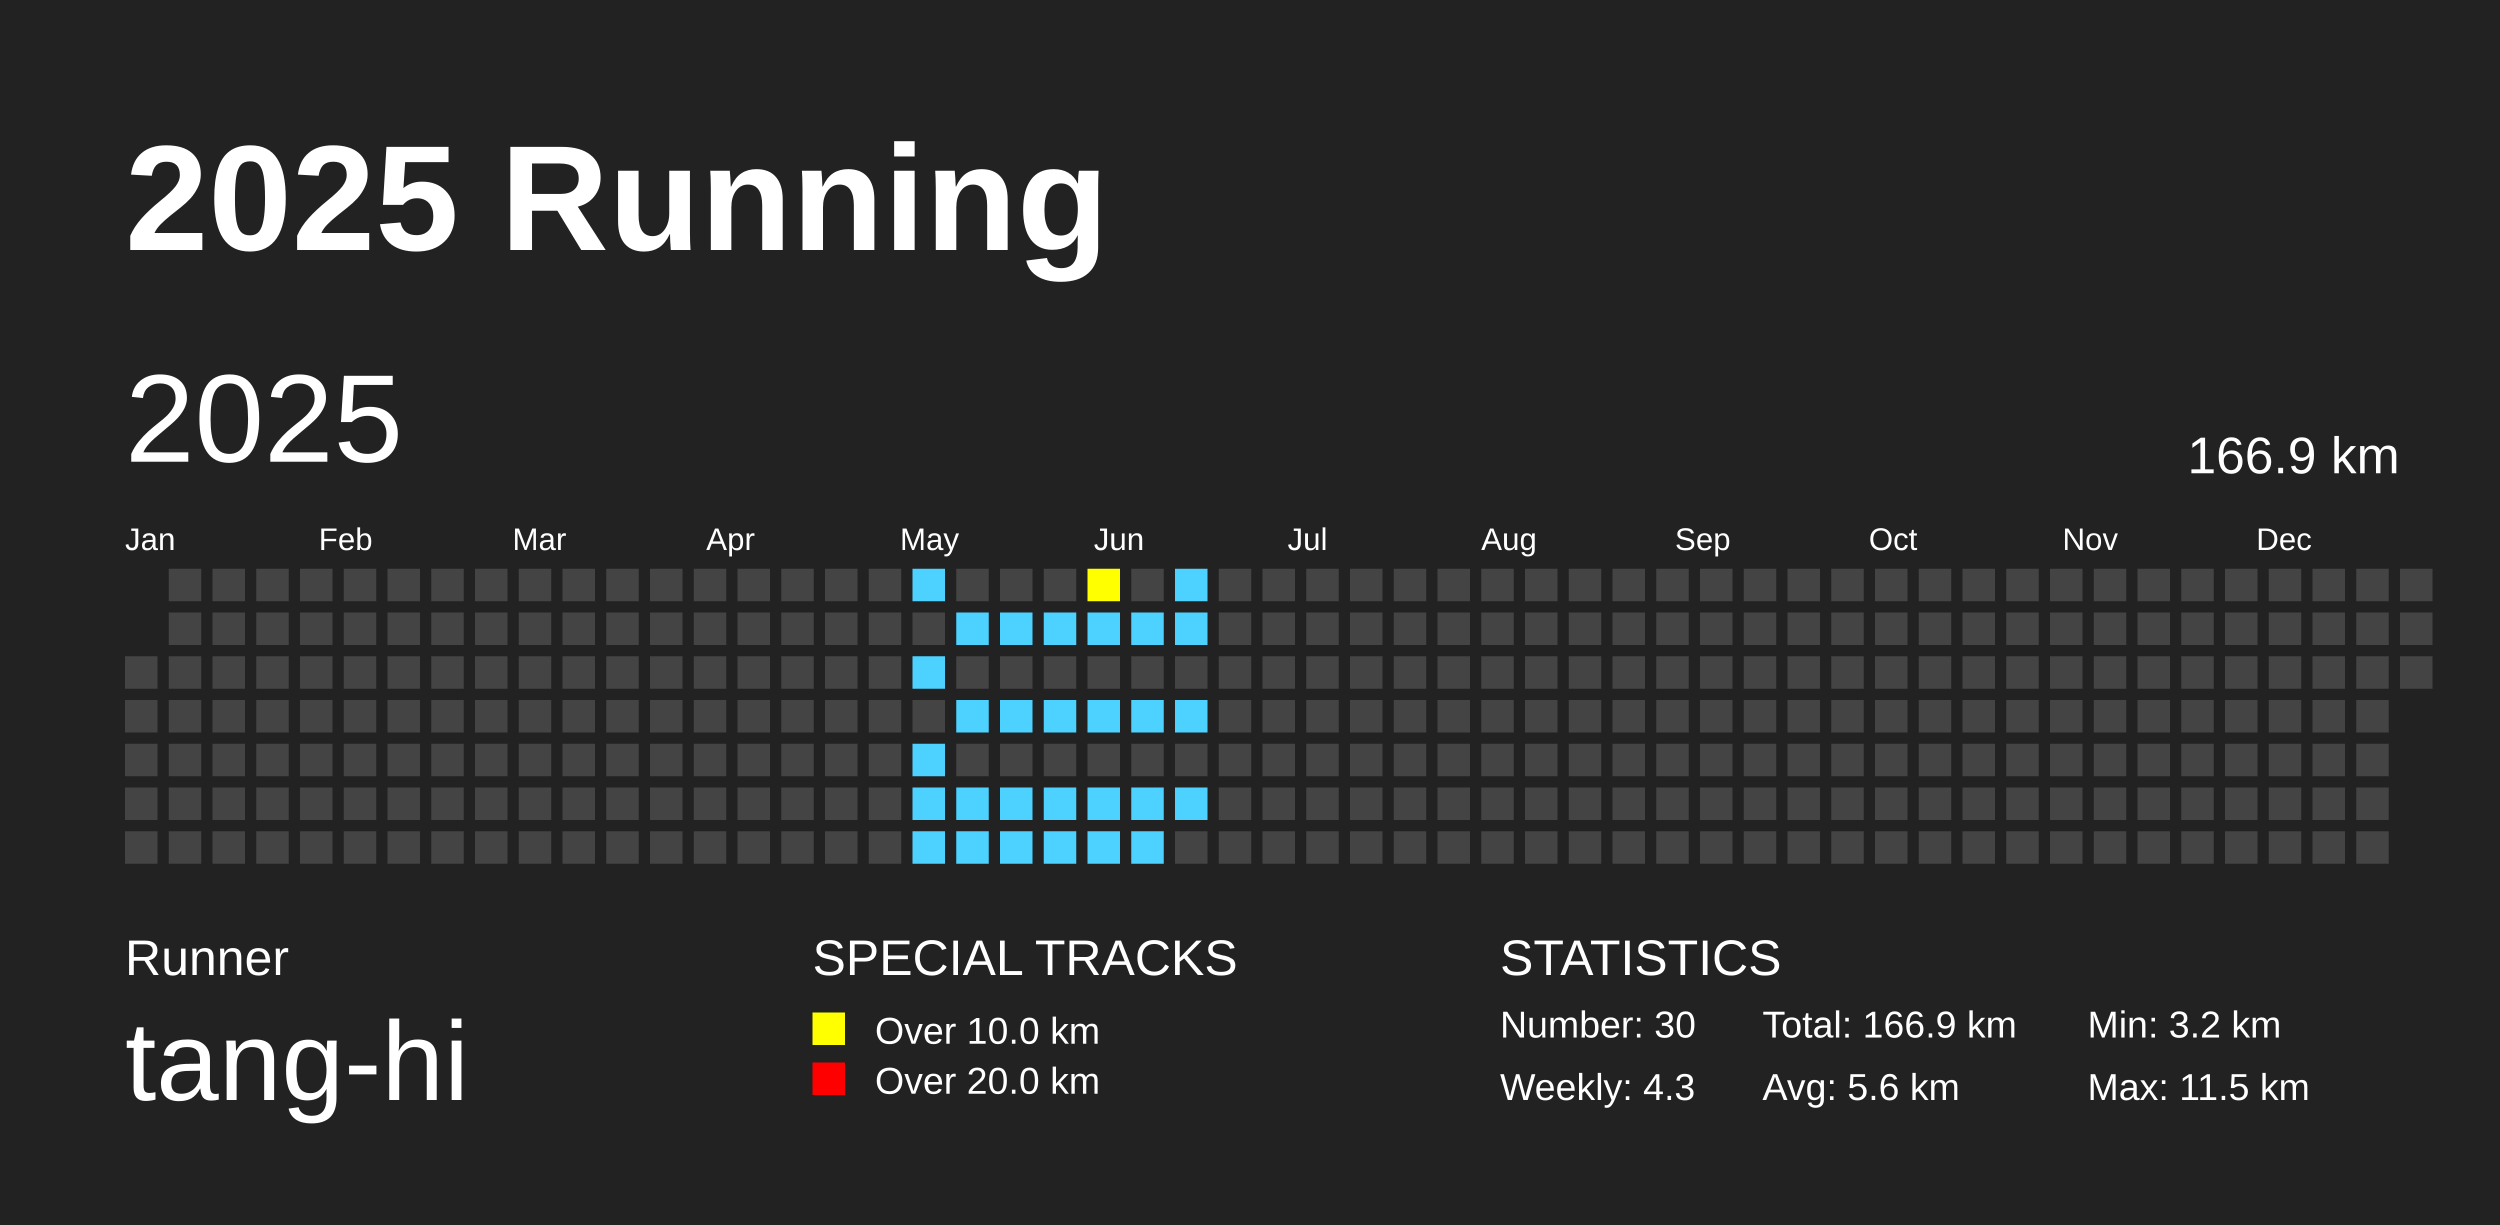
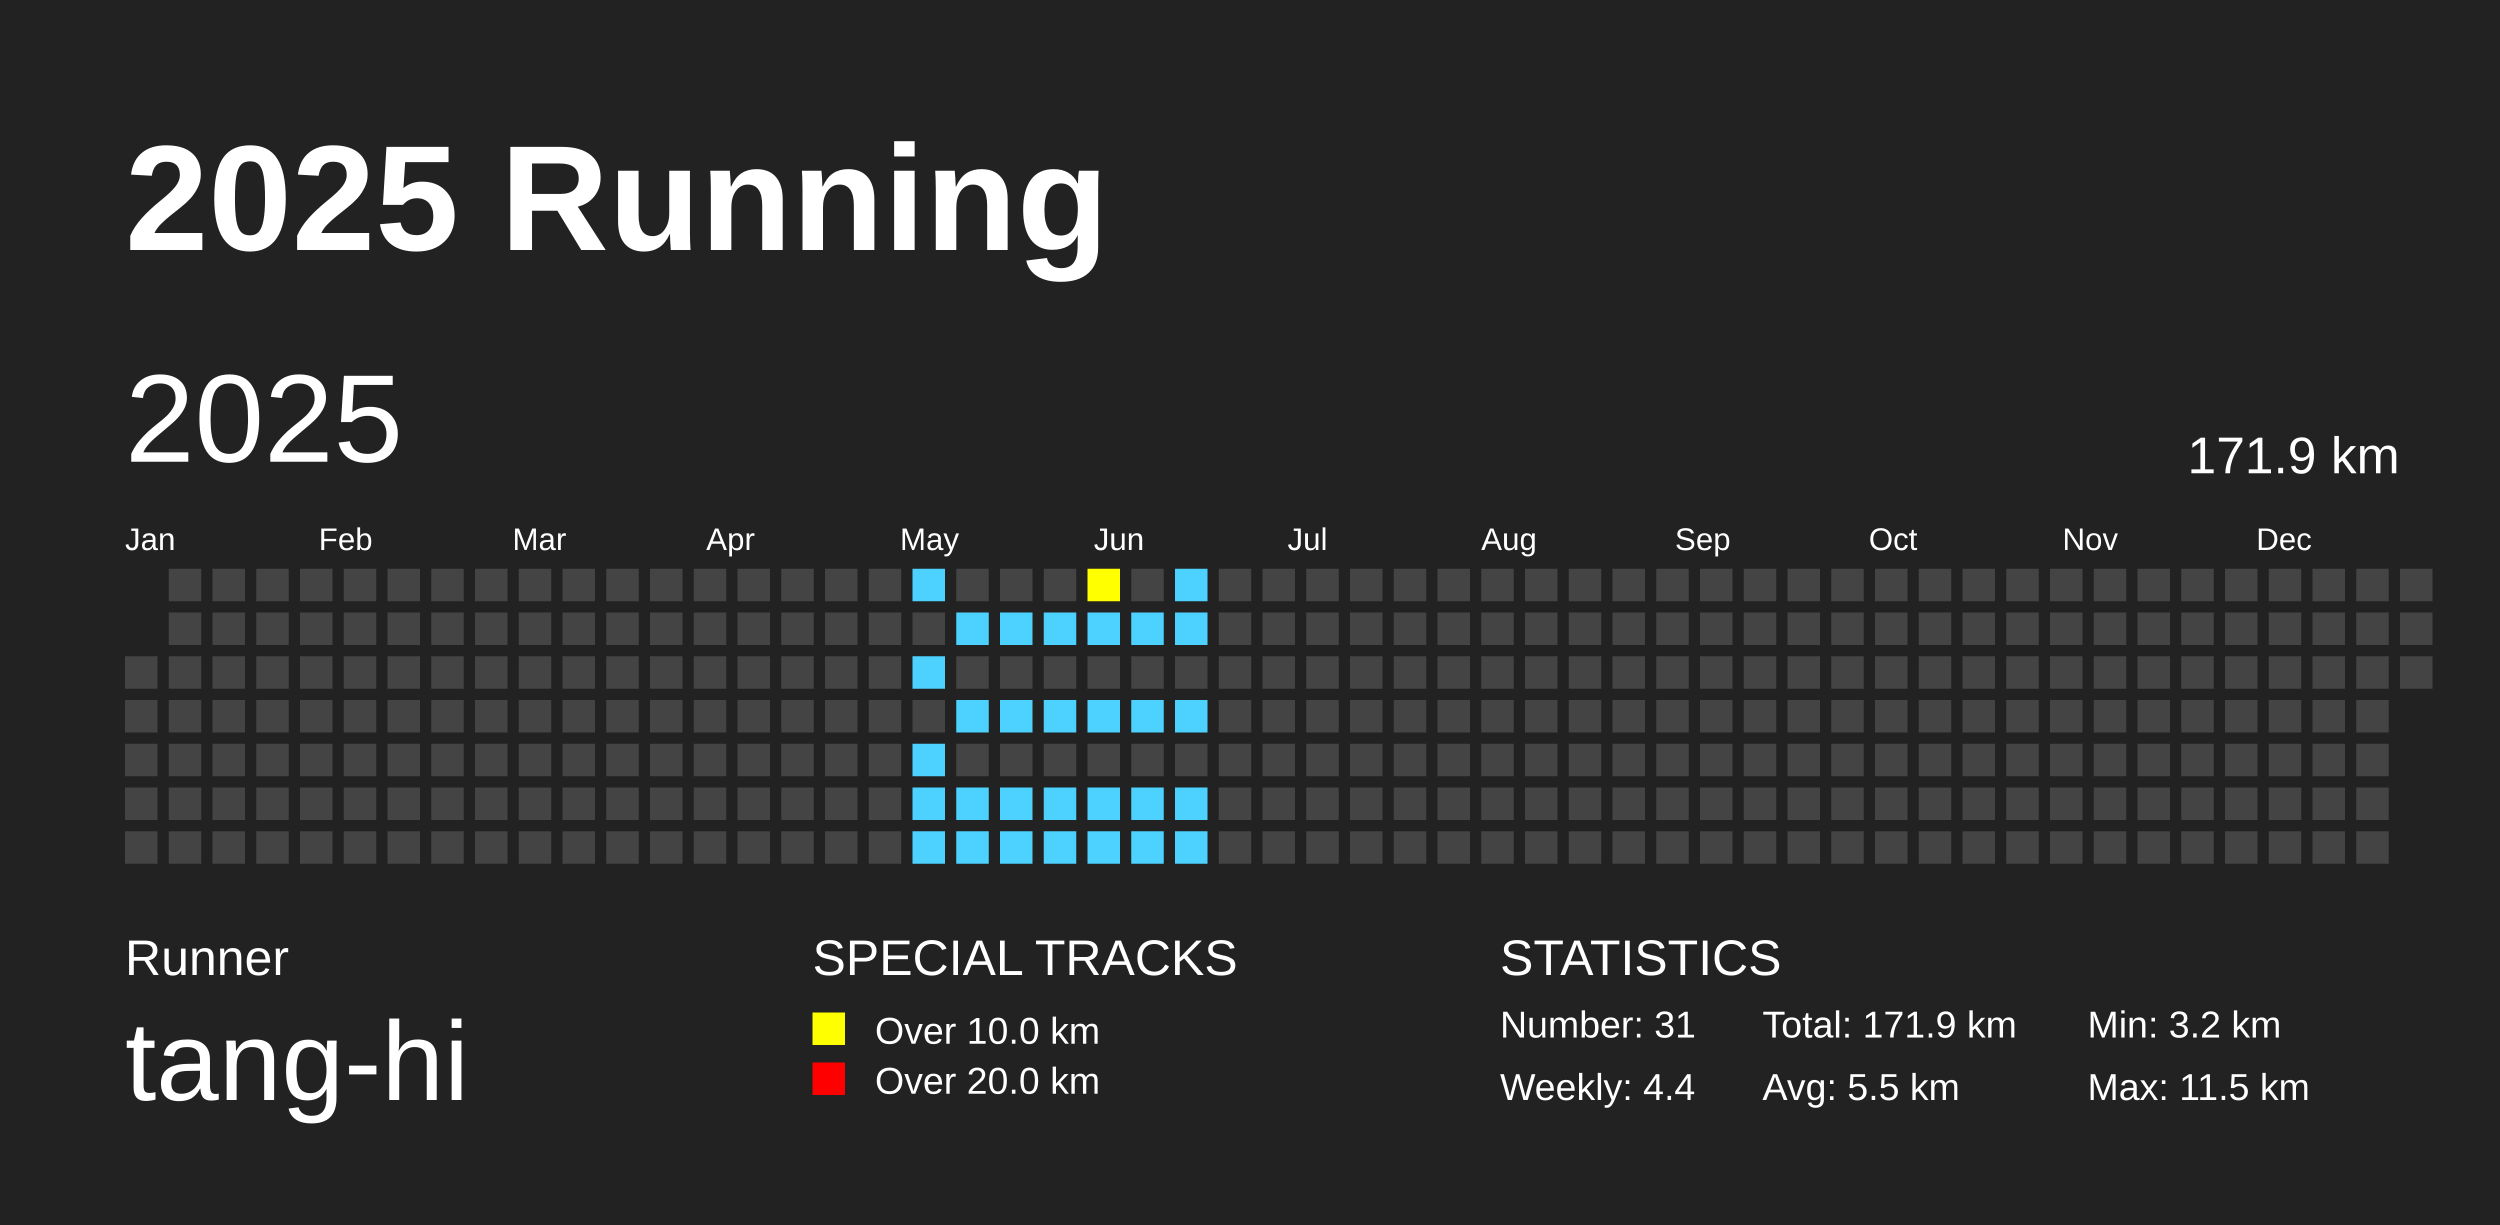
<svg xmlns="http://www.w3.org/2000/svg" baseProfile="full" height="98mm" version="1.1" viewBox="0,0,200,98" width="200mm">
  <defs />
  <rect fill="#222222" height="98" width="200" x="0" y="0" />
  <text fill="#FFFFFF" style="font-size:12px; font-family:Arial; font-weight:bold;" x="10" y="20">2025 Running</text>
  <text fill="#FFFFFF" style="font-size:4px; font-family:Arial" x="10" y="78">Runner</text>
  <text fill="#FFFFFF" style="font-size:9px; font-family:Arial" x="10" y="88">tang-hi</text>
  <text fill="#FFFFFF" style="font-size:4px; font-family:Arial" x="65" y="78">SPECIAL TRACKS</text>
  <rect fill="yellow" height="2.6" width="2.6" x="65" y="81" />
  <text fill="#FFFFFF" style="font-size:3px; font-family:Arial" x="70" y="83.5">Over 10.0 km</text>
  <rect fill="red" height="2.6" width="2.6" x="65" y="85" />
  <text fill="#FFFFFF" style="font-size:3px; font-family:Arial" x="70" y="87.5">Over 20.0 km</text>
  <text fill="#FFFFFF" style="font-size:4px; font-family:Arial" x="120" y="78">STATISTICS</text>
-   <text fill="#FFFFFF" style="font-size:3px; font-family:Arial" x="120" y="83">Number: 30</text>
-   <text fill="#FFFFFF" style="font-size:3px; font-family:Arial" x="120" y="88">Weekly: 4.3</text>
-   <text fill="#FFFFFF" style="font-size:3px; font-family:Arial" x="141" y="83">Total: 166.9 km</text>
-   <text fill="#FFFFFF" style="font-size:3px; font-family:Arial" x="141" y="88">Avg: 5.6 km</text>
+   <text fill="#FFFFFF" style="font-size:3px; font-family:Arial" x="120" y="83">Number: 31</text>
+   <text fill="#FFFFFF" style="font-size:3px; font-family:Arial" x="120" y="88">Weekly: 4.4</text>
+   <text fill="#FFFFFF" style="font-size:3px; font-family:Arial" x="141" y="83">Total: 171.9 km</text>
+   <text fill="#FFFFFF" style="font-size:3px; font-family:Arial" x="141" y="88">Avg: 5.5 km</text>
  <text fill="#FFFFFF" style="font-size:3px; font-family:Arial" x="167" y="83">Min: 3.2 km</text>
  <text fill="#FFFFFF" style="font-size:3px; font-family:Arial" x="167" y="88">Max: 11.5 km</text>
  <text dominant-baseline="hanging" fill="#FFFFFF" style="font-size:10.0px; font-family:Arial;" x="10" y="30">2025</text>
-   <text dominant-baseline="hanging" fill="#FFFFFF" style="font-size:4.125px; font-family:Arial;" x="175" y="35">166.9 km</text>
+   <text dominant-baseline="hanging" fill="#FFFFFF" style="font-size:4.125px; font-family:Arial;" x="175" y="35">171.9 km</text>
  <text fill="#FFFFFF" style="font-size:2.5px; font-family:Arial" x="10.0" y="44">Jan</text>
  <text fill="#FFFFFF" style="font-size:2.5px; font-family:Arial" x="25.5" y="44">Feb</text>
  <text fill="#FFFFFF" style="font-size:2.5px; font-family:Arial" x="41.0" y="44">Mar</text>
  <text fill="#FFFFFF" style="font-size:2.5px; font-family:Arial" x="56.5" y="44">Apr</text>
  <text fill="#FFFFFF" style="font-size:2.5px; font-family:Arial" x="72.0" y="44">May</text>
  <text fill="#FFFFFF" style="font-size:2.5px; font-family:Arial" x="87.5" y="44">Jun</text>
  <text fill="#FFFFFF" style="font-size:2.5px; font-family:Arial" x="103.0" y="44">Jul</text>
  <text fill="#FFFFFF" style="font-size:2.5px; font-family:Arial" x="118.5" y="44">Aug</text>
  <text fill="#FFFFFF" style="font-size:2.5px; font-family:Arial" x="134.0" y="44">Sep</text>
  <text fill="#FFFFFF" style="font-size:2.5px; font-family:Arial" x="149.5" y="44">Oct</text>
  <text fill="#FFFFFF" style="font-size:2.5px; font-family:Arial" x="165.0" y="44">Nov</text>
  <text fill="#FFFFFF" style="font-size:2.5px; font-family:Arial" x="180.5" y="44">Dec</text>
  <rect fill="#444444" height="2.6" width="2.6" x="10.0" y="52.5" />
  <rect fill="#444444" height="2.6" width="2.6" x="10.0" y="56.0" />
  <rect fill="#444444" height="2.6" width="2.6" x="10.0" y="59.5" />
  <rect fill="#444444" height="2.6" width="2.6" x="10.0" y="63.0" />
  <rect fill="#444444" height="2.6" width="2.6" x="10.0" y="66.5" />
  <rect fill="#444444" height="2.6" width="2.6" x="13.5" y="45.5" />
  <rect fill="#444444" height="2.6" width="2.6" x="13.5" y="49.0" />
  <rect fill="#444444" height="2.6" width="2.6" x="13.5" y="52.5" />
  <rect fill="#444444" height="2.6" width="2.6" x="13.5" y="56.0" />
  <rect fill="#444444" height="2.6" width="2.6" x="13.5" y="59.5" />
  <rect fill="#444444" height="2.6" width="2.6" x="13.5" y="63.0" />
  <rect fill="#444444" height="2.6" width="2.6" x="13.5" y="66.5" />
  <rect fill="#444444" height="2.6" width="2.6" x="17.0" y="45.5" />
  <rect fill="#444444" height="2.6" width="2.6" x="17.0" y="49.0" />
  <rect fill="#444444" height="2.6" width="2.6" x="17.0" y="52.5" />
  <rect fill="#444444" height="2.6" width="2.6" x="17.0" y="56.0" />
  <rect fill="#444444" height="2.6" width="2.6" x="17.0" y="59.5" />
  <rect fill="#444444" height="2.6" width="2.6" x="17.0" y="63.0" />
  <rect fill="#444444" height="2.6" width="2.6" x="17.0" y="66.5" />
  <rect fill="#444444" height="2.6" width="2.6" x="20.5" y="45.5" />
  <rect fill="#444444" height="2.6" width="2.6" x="20.5" y="49.0" />
  <rect fill="#444444" height="2.6" width="2.6" x="20.5" y="52.5" />
  <rect fill="#444444" height="2.6" width="2.6" x="20.5" y="56.0" />
  <rect fill="#444444" height="2.6" width="2.6" x="20.5" y="59.5" />
  <rect fill="#444444" height="2.6" width="2.6" x="20.5" y="63.0" />
  <rect fill="#444444" height="2.6" width="2.6" x="20.5" y="66.5" />
  <rect fill="#444444" height="2.6" width="2.6" x="24.0" y="45.5" />
  <rect fill="#444444" height="2.6" width="2.6" x="24.0" y="49.0" />
  <rect fill="#444444" height="2.6" width="2.6" x="24.0" y="52.5" />
  <rect fill="#444444" height="2.6" width="2.6" x="24.0" y="56.0" />
  <rect fill="#444444" height="2.6" width="2.6" x="24.0" y="59.5" />
  <rect fill="#444444" height="2.6" width="2.6" x="24.0" y="63.0" />
  <rect fill="#444444" height="2.6" width="2.6" x="24.0" y="66.5" />
  <rect fill="#444444" height="2.6" width="2.6" x="27.5" y="45.5" />
  <rect fill="#444444" height="2.6" width="2.6" x="27.5" y="49.0" />
  <rect fill="#444444" height="2.6" width="2.6" x="27.5" y="52.5" />
  <rect fill="#444444" height="2.6" width="2.6" x="27.5" y="56.0" />
  <rect fill="#444444" height="2.6" width="2.6" x="27.5" y="59.5" />
  <rect fill="#444444" height="2.6" width="2.6" x="27.5" y="63.0" />
  <rect fill="#444444" height="2.6" width="2.6" x="27.5" y="66.5" />
  <rect fill="#444444" height="2.6" width="2.6" x="31.0" y="45.5" />
  <rect fill="#444444" height="2.6" width="2.6" x="31.0" y="49.0" />
  <rect fill="#444444" height="2.6" width="2.6" x="31.0" y="52.5" />
  <rect fill="#444444" height="2.6" width="2.6" x="31.0" y="56.0" />
  <rect fill="#444444" height="2.6" width="2.6" x="31.0" y="59.5" />
  <rect fill="#444444" height="2.6" width="2.6" x="31.0" y="63.0" />
  <rect fill="#444444" height="2.6" width="2.6" x="31.0" y="66.5" />
  <rect fill="#444444" height="2.6" width="2.6" x="34.5" y="45.5" />
  <rect fill="#444444" height="2.6" width="2.6" x="34.5" y="49.0" />
  <rect fill="#444444" height="2.6" width="2.6" x="34.5" y="52.5" />
  <rect fill="#444444" height="2.6" width="2.6" x="34.5" y="56.0" />
  <rect fill="#444444" height="2.6" width="2.6" x="34.5" y="59.5" />
  <rect fill="#444444" height="2.6" width="2.6" x="34.5" y="63.0" />
  <rect fill="#444444" height="2.6" width="2.6" x="34.5" y="66.5" />
  <rect fill="#444444" height="2.6" width="2.6" x="38.0" y="45.5" />
  <rect fill="#444444" height="2.6" width="2.6" x="38.0" y="49.0" />
  <rect fill="#444444" height="2.6" width="2.6" x="38.0" y="52.5" />
  <rect fill="#444444" height="2.6" width="2.6" x="38.0" y="56.0" />
  <rect fill="#444444" height="2.6" width="2.6" x="38.0" y="59.5" />
  <rect fill="#444444" height="2.6" width="2.6" x="38.0" y="63.0" />
  <rect fill="#444444" height="2.6" width="2.6" x="38.0" y="66.5" />
  <rect fill="#444444" height="2.6" width="2.6" x="41.5" y="45.5" />
  <rect fill="#444444" height="2.6" width="2.6" x="41.5" y="49.0" />
  <rect fill="#444444" height="2.6" width="2.6" x="41.5" y="52.5" />
  <rect fill="#444444" height="2.6" width="2.6" x="41.5" y="56.0" />
  <rect fill="#444444" height="2.6" width="2.6" x="41.5" y="59.5" />
  <rect fill="#444444" height="2.6" width="2.6" x="41.5" y="63.0" />
  <rect fill="#444444" height="2.6" width="2.6" x="41.5" y="66.5" />
  <rect fill="#444444" height="2.6" width="2.6" x="45.0" y="45.5" />
  <rect fill="#444444" height="2.6" width="2.6" x="45.0" y="49.0" />
  <rect fill="#444444" height="2.6" width="2.6" x="45.0" y="52.5" />
  <rect fill="#444444" height="2.6" width="2.6" x="45.0" y="56.0" />
  <rect fill="#444444" height="2.6" width="2.6" x="45.0" y="59.5" />
  <rect fill="#444444" height="2.6" width="2.6" x="45.0" y="63.0" />
  <rect fill="#444444" height="2.6" width="2.6" x="45.0" y="66.5" />
  <rect fill="#444444" height="2.6" width="2.6" x="48.5" y="45.5" />
  <rect fill="#444444" height="2.6" width="2.6" x="48.5" y="49.0" />
  <rect fill="#444444" height="2.6" width="2.6" x="48.5" y="52.5" />
  <rect fill="#444444" height="2.6" width="2.6" x="48.5" y="56.0" />
  <rect fill="#444444" height="2.6" width="2.6" x="48.5" y="59.5" />
  <rect fill="#444444" height="2.6" width="2.6" x="48.5" y="63.0" />
  <rect fill="#444444" height="2.6" width="2.6" x="48.5" y="66.5" />
  <rect fill="#444444" height="2.6" width="2.6" x="52.0" y="45.5" />
  <rect fill="#444444" height="2.6" width="2.6" x="52.0" y="49.0" />
  <rect fill="#444444" height="2.6" width="2.6" x="52.0" y="52.5" />
  <rect fill="#444444" height="2.6" width="2.6" x="52.0" y="56.0" />
  <rect fill="#444444" height="2.6" width="2.6" x="52.0" y="59.5" />
  <rect fill="#444444" height="2.6" width="2.6" x="52.0" y="63.0" />
  <rect fill="#444444" height="2.6" width="2.6" x="52.0" y="66.5" />
  <rect fill="#444444" height="2.6" width="2.6" x="55.5" y="45.5" />
  <rect fill="#444444" height="2.6" width="2.6" x="55.5" y="49.0" />
  <rect fill="#444444" height="2.6" width="2.6" x="55.5" y="52.5" />
  <rect fill="#444444" height="2.6" width="2.6" x="55.5" y="56.0" />
  <rect fill="#444444" height="2.6" width="2.6" x="55.5" y="59.5" />
  <rect fill="#444444" height="2.6" width="2.6" x="55.5" y="63.0" />
  <rect fill="#444444" height="2.6" width="2.6" x="55.5" y="66.5" />
  <rect fill="#444444" height="2.6" width="2.6" x="59.0" y="45.5" />
  <rect fill="#444444" height="2.6" width="2.6" x="59.0" y="49.0" />
  <rect fill="#444444" height="2.6" width="2.6" x="59.0" y="52.5" />
  <rect fill="#444444" height="2.6" width="2.6" x="59.0" y="56.0" />
  <rect fill="#444444" height="2.6" width="2.6" x="59.0" y="59.5" />
  <rect fill="#444444" height="2.6" width="2.6" x="59.0" y="63.0" />
  <rect fill="#444444" height="2.6" width="2.6" x="59.0" y="66.5" />
  <rect fill="#444444" height="2.6" width="2.6" x="62.5" y="45.5" />
  <rect fill="#444444" height="2.6" width="2.6" x="62.5" y="49.0" />
  <rect fill="#444444" height="2.6" width="2.6" x="62.5" y="52.5" />
  <rect fill="#444444" height="2.6" width="2.6" x="62.5" y="56.0" />
  <rect fill="#444444" height="2.6" width="2.6" x="62.5" y="59.5" />
  <rect fill="#444444" height="2.6" width="2.6" x="62.5" y="63.0" />
  <rect fill="#444444" height="2.6" width="2.6" x="62.5" y="66.5" />
  <rect fill="#444444" height="2.6" width="2.6" x="66.0" y="45.5" />
  <rect fill="#444444" height="2.6" width="2.6" x="66.0" y="49.0" />
  <rect fill="#444444" height="2.6" width="2.6" x="66.0" y="52.5" />
  <rect fill="#444444" height="2.6" width="2.6" x="66.0" y="56.0" />
  <rect fill="#444444" height="2.6" width="2.6" x="66.0" y="59.5" />
  <rect fill="#444444" height="2.6" width="2.6" x="66.0" y="63.0" />
  <rect fill="#444444" height="2.6" width="2.6" x="66.0" y="66.5" />
  <rect fill="#444444" height="2.6" width="2.6" x="69.5" y="45.5" />
  <rect fill="#444444" height="2.6" width="2.6" x="69.5" y="49.0" />
  <rect fill="#444444" height="2.6" width="2.6" x="69.5" y="52.5" />
  <rect fill="#444444" height="2.6" width="2.6" x="69.5" y="56.0" />
  <rect fill="#444444" height="2.6" width="2.6" x="69.5" y="59.5" />
  <rect fill="#444444" height="2.6" width="2.6" x="69.5" y="63.0" />
  <rect fill="#444444" height="2.6" width="2.6" x="69.5" y="66.5" />
  <rect fill="#4DD2FF" height="2.6" width="2.6" x="73.0" y="45.5" />
  <rect fill="#444444" height="2.6" width="2.6" x="73.0" y="49.0" />
  <rect fill="#4DD2FF" height="2.6" width="2.6" x="73.0" y="52.5" />
  <rect fill="#444444" height="2.6" width="2.6" x="73.0" y="56.0" />
  <rect fill="#4DD2FF" height="2.6" width="2.6" x="73.0" y="59.5" />
  <rect fill="#4DD2FF" height="2.6" width="2.6" x="73.0" y="63.0" />
  <rect fill="#4DD2FF" height="2.6" width="2.6" x="73.0" y="66.5" />
  <rect fill="#444444" height="2.6" width="2.6" x="76.5" y="45.5" />
  <rect fill="#4DD2FF" height="2.6" width="2.6" x="76.5" y="49.0" />
  <rect fill="#444444" height="2.6" width="2.6" x="76.5" y="52.5" />
  <rect fill="#4DD2FF" height="2.6" width="2.6" x="76.5" y="56.0" />
  <rect fill="#444444" height="2.6" width="2.6" x="76.5" y="59.5" />
  <rect fill="#4DD2FF" height="2.6" width="2.6" x="76.5" y="63.0" />
  <rect fill="#4DD2FF" height="2.6" width="2.6" x="76.5" y="66.5" />
  <rect fill="#444444" height="2.6" width="2.6" x="80.0" y="45.5" />
  <rect fill="#4DD2FF" height="2.6" width="2.6" x="80.0" y="49.0" />
  <rect fill="#444444" height="2.6" width="2.6" x="80.0" y="52.5" />
  <rect fill="#4DD2FF" height="2.6" width="2.6" x="80.0" y="56.0" />
  <rect fill="#444444" height="2.6" width="2.6" x="80.0" y="59.5" />
  <rect fill="#4DD2FF" height="2.6" width="2.6" x="80.0" y="63.0" />
  <rect fill="#4DD2FF" height="2.6" width="2.6" x="80.0" y="66.5" />
  <rect fill="#444444" height="2.6" width="2.6" x="83.5" y="45.5" />
  <rect fill="#4DD2FF" height="2.6" width="2.6" x="83.5" y="49.0" />
  <rect fill="#444444" height="2.6" width="2.6" x="83.5" y="52.5" />
  <rect fill="#4DD2FF" height="2.6" width="2.6" x="83.5" y="56.0" />
  <rect fill="#444444" height="2.6" width="2.6" x="83.5" y="59.5" />
  <rect fill="#4DD2FF" height="2.6" width="2.6" x="83.5" y="63.0" />
  <rect fill="#4DD2FF" height="2.6" width="2.6" x="83.5" y="66.5" />
  <rect fill="yellow" height="2.6" width="2.6" x="87.0" y="45.5" />
  <rect fill="#4DD2FF" height="2.6" width="2.6" x="87.0" y="49.0" />
  <rect fill="#444444" height="2.6" width="2.6" x="87.0" y="52.5" />
  <rect fill="#4DD2FF" height="2.6" width="2.6" x="87.0" y="56.0" />
  <rect fill="#444444" height="2.6" width="2.6" x="87.0" y="59.5" />
  <rect fill="#4DD2FF" height="2.6" width="2.6" x="87.0" y="63.0" />
  <rect fill="#4DD2FF" height="2.6" width="2.6" x="87.0" y="66.5" />
  <rect fill="#444444" height="2.6" width="2.6" x="90.5" y="45.5" />
  <rect fill="#4DD2FF" height="2.6" width="2.6" x="90.5" y="49.0" />
  <rect fill="#444444" height="2.6" width="2.6" x="90.5" y="52.5" />
  <rect fill="#4DD2FF" height="2.6" width="2.6" x="90.5" y="56.0" />
  <rect fill="#444444" height="2.6" width="2.6" x="90.5" y="59.5" />
  <rect fill="#4DD2FF" height="2.6" width="2.6" x="90.5" y="63.0" />
  <rect fill="#4DD2FF" height="2.6" width="2.6" x="90.5" y="66.5" />
  <rect fill="#4DD2FF" height="2.6" width="2.6" x="94.0" y="45.5" />
  <rect fill="#4DD2FF" height="2.6" width="2.6" x="94.0" y="49.0" />
  <rect fill="#444444" height="2.6" width="2.6" x="94.0" y="52.5" />
  <rect fill="#4DD2FF" height="2.6" width="2.6" x="94.0" y="56.0" />
  <rect fill="#444444" height="2.6" width="2.6" x="94.0" y="59.5" />
  <rect fill="#4DD2FF" height="2.6" width="2.6" x="94.0" y="63.0" />
-   <rect fill="#444444" height="2.6" width="2.6" x="94.0" y="66.5" />
+   <rect fill="#4DD2FF" height="2.6" width="2.6" x="94.0" y="66.5" />
  <rect fill="#444444" height="2.6" width="2.6" x="97.5" y="45.5" />
  <rect fill="#444444" height="2.6" width="2.6" x="97.5" y="49.0" />
  <rect fill="#444444" height="2.6" width="2.6" x="97.5" y="52.5" />
  <rect fill="#444444" height="2.6" width="2.6" x="97.5" y="56.0" />
  <rect fill="#444444" height="2.6" width="2.6" x="97.5" y="59.5" />
  <rect fill="#444444" height="2.6" width="2.6" x="97.5" y="63.0" />
  <rect fill="#444444" height="2.6" width="2.6" x="97.5" y="66.5" />
  <rect fill="#444444" height="2.6" width="2.6" x="101.0" y="45.5" />
  <rect fill="#444444" height="2.6" width="2.6" x="101.0" y="49.0" />
  <rect fill="#444444" height="2.6" width="2.6" x="101.0" y="52.5" />
  <rect fill="#444444" height="2.6" width="2.6" x="101.0" y="56.0" />
  <rect fill="#444444" height="2.6" width="2.6" x="101.0" y="59.5" />
  <rect fill="#444444" height="2.6" width="2.6" x="101.0" y="63.0" />
  <rect fill="#444444" height="2.6" width="2.6" x="101.0" y="66.5" />
  <rect fill="#444444" height="2.6" width="2.6" x="104.5" y="45.5" />
  <rect fill="#444444" height="2.6" width="2.6" x="104.5" y="49.0" />
  <rect fill="#444444" height="2.6" width="2.6" x="104.5" y="52.5" />
  <rect fill="#444444" height="2.6" width="2.6" x="104.5" y="56.0" />
  <rect fill="#444444" height="2.6" width="2.6" x="104.5" y="59.5" />
  <rect fill="#444444" height="2.6" width="2.6" x="104.5" y="63.0" />
  <rect fill="#444444" height="2.6" width="2.6" x="104.5" y="66.5" />
  <rect fill="#444444" height="2.6" width="2.6" x="108.0" y="45.5" />
  <rect fill="#444444" height="2.6" width="2.6" x="108.0" y="49.0" />
  <rect fill="#444444" height="2.6" width="2.6" x="108.0" y="52.5" />
  <rect fill="#444444" height="2.6" width="2.6" x="108.0" y="56.0" />
  <rect fill="#444444" height="2.6" width="2.6" x="108.0" y="59.5" />
  <rect fill="#444444" height="2.6" width="2.6" x="108.0" y="63.0" />
  <rect fill="#444444" height="2.6" width="2.6" x="108.0" y="66.5" />
  <rect fill="#444444" height="2.6" width="2.6" x="111.5" y="45.5" />
  <rect fill="#444444" height="2.6" width="2.6" x="111.5" y="49.0" />
  <rect fill="#444444" height="2.6" width="2.6" x="111.5" y="52.5" />
  <rect fill="#444444" height="2.6" width="2.6" x="111.5" y="56.0" />
  <rect fill="#444444" height="2.6" width="2.6" x="111.5" y="59.5" />
  <rect fill="#444444" height="2.6" width="2.6" x="111.5" y="63.0" />
  <rect fill="#444444" height="2.6" width="2.6" x="111.5" y="66.5" />
  <rect fill="#444444" height="2.6" width="2.6" x="115.0" y="45.5" />
  <rect fill="#444444" height="2.6" width="2.6" x="115.0" y="49.0" />
  <rect fill="#444444" height="2.6" width="2.6" x="115.0" y="52.5" />
  <rect fill="#444444" height="2.6" width="2.6" x="115.0" y="56.0" />
  <rect fill="#444444" height="2.6" width="2.6" x="115.0" y="59.5" />
  <rect fill="#444444" height="2.6" width="2.6" x="115.0" y="63.0" />
  <rect fill="#444444" height="2.6" width="2.6" x="115.0" y="66.5" />
  <rect fill="#444444" height="2.6" width="2.6" x="118.5" y="45.5" />
  <rect fill="#444444" height="2.6" width="2.6" x="118.5" y="49.0" />
  <rect fill="#444444" height="2.6" width="2.6" x="118.5" y="52.5" />
  <rect fill="#444444" height="2.6" width="2.6" x="118.5" y="56.0" />
  <rect fill="#444444" height="2.6" width="2.6" x="118.5" y="59.5" />
  <rect fill="#444444" height="2.6" width="2.6" x="118.5" y="63.0" />
  <rect fill="#444444" height="2.6" width="2.6" x="118.5" y="66.5" />
  <rect fill="#444444" height="2.6" width="2.6" x="122.0" y="45.5" />
  <rect fill="#444444" height="2.6" width="2.6" x="122.0" y="49.0" />
  <rect fill="#444444" height="2.6" width="2.6" x="122.0" y="52.5" />
  <rect fill="#444444" height="2.6" width="2.6" x="122.0" y="56.0" />
  <rect fill="#444444" height="2.6" width="2.6" x="122.0" y="59.5" />
  <rect fill="#444444" height="2.6" width="2.6" x="122.0" y="63.0" />
  <rect fill="#444444" height="2.6" width="2.6" x="122.0" y="66.5" />
  <rect fill="#444444" height="2.6" width="2.6" x="125.5" y="45.5" />
  <rect fill="#444444" height="2.6" width="2.6" x="125.5" y="49.0" />
  <rect fill="#444444" height="2.6" width="2.6" x="125.5" y="52.5" />
  <rect fill="#444444" height="2.6" width="2.6" x="125.5" y="56.0" />
  <rect fill="#444444" height="2.6" width="2.6" x="125.5" y="59.5" />
  <rect fill="#444444" height="2.6" width="2.6" x="125.5" y="63.0" />
  <rect fill="#444444" height="2.6" width="2.6" x="125.5" y="66.5" />
  <rect fill="#444444" height="2.6" width="2.6" x="129.0" y="45.5" />
  <rect fill="#444444" height="2.6" width="2.6" x="129.0" y="49.0" />
  <rect fill="#444444" height="2.6" width="2.6" x="129.0" y="52.5" />
  <rect fill="#444444" height="2.6" width="2.6" x="129.0" y="56.0" />
  <rect fill="#444444" height="2.6" width="2.6" x="129.0" y="59.5" />
  <rect fill="#444444" height="2.6" width="2.6" x="129.0" y="63.0" />
  <rect fill="#444444" height="2.6" width="2.6" x="129.0" y="66.5" />
  <rect fill="#444444" height="2.6" width="2.6" x="132.5" y="45.5" />
  <rect fill="#444444" height="2.6" width="2.6" x="132.5" y="49.0" />
  <rect fill="#444444" height="2.6" width="2.6" x="132.5" y="52.5" />
  <rect fill="#444444" height="2.6" width="2.6" x="132.5" y="56.0" />
  <rect fill="#444444" height="2.6" width="2.6" x="132.5" y="59.5" />
  <rect fill="#444444" height="2.6" width="2.6" x="132.5" y="63.0" />
  <rect fill="#444444" height="2.6" width="2.6" x="132.5" y="66.5" />
  <rect fill="#444444" height="2.6" width="2.6" x="136.0" y="45.5" />
  <rect fill="#444444" height="2.6" width="2.6" x="136.0" y="49.0" />
  <rect fill="#444444" height="2.6" width="2.6" x="136.0" y="52.5" />
  <rect fill="#444444" height="2.6" width="2.6" x="136.0" y="56.0" />
  <rect fill="#444444" height="2.6" width="2.6" x="136.0" y="59.5" />
  <rect fill="#444444" height="2.6" width="2.6" x="136.0" y="63.0" />
  <rect fill="#444444" height="2.6" width="2.6" x="136.0" y="66.5" />
  <rect fill="#444444" height="2.6" width="2.6" x="139.5" y="45.5" />
  <rect fill="#444444" height="2.6" width="2.6" x="139.5" y="49.0" />
  <rect fill="#444444" height="2.6" width="2.6" x="139.5" y="52.5" />
  <rect fill="#444444" height="2.6" width="2.6" x="139.5" y="56.0" />
  <rect fill="#444444" height="2.6" width="2.6" x="139.5" y="59.5" />
  <rect fill="#444444" height="2.6" width="2.6" x="139.5" y="63.0" />
  <rect fill="#444444" height="2.6" width="2.6" x="139.5" y="66.5" />
  <rect fill="#444444" height="2.6" width="2.6" x="143.0" y="45.5" />
  <rect fill="#444444" height="2.6" width="2.6" x="143.0" y="49.0" />
  <rect fill="#444444" height="2.6" width="2.6" x="143.0" y="52.5" />
  <rect fill="#444444" height="2.6" width="2.6" x="143.0" y="56.0" />
  <rect fill="#444444" height="2.6" width="2.6" x="143.0" y="59.5" />
  <rect fill="#444444" height="2.6" width="2.6" x="143.0" y="63.0" />
  <rect fill="#444444" height="2.6" width="2.6" x="143.0" y="66.5" />
  <rect fill="#444444" height="2.6" width="2.6" x="146.5" y="45.5" />
  <rect fill="#444444" height="2.6" width="2.6" x="146.5" y="49.0" />
  <rect fill="#444444" height="2.6" width="2.6" x="146.5" y="52.5" />
  <rect fill="#444444" height="2.6" width="2.6" x="146.5" y="56.0" />
  <rect fill="#444444" height="2.6" width="2.6" x="146.5" y="59.5" />
  <rect fill="#444444" height="2.6" width="2.6" x="146.5" y="63.0" />
  <rect fill="#444444" height="2.6" width="2.6" x="146.5" y="66.5" />
  <rect fill="#444444" height="2.6" width="2.6" x="150.0" y="45.5" />
  <rect fill="#444444" height="2.6" width="2.6" x="150.0" y="49.0" />
  <rect fill="#444444" height="2.6" width="2.6" x="150.0" y="52.5" />
  <rect fill="#444444" height="2.6" width="2.6" x="150.0" y="56.0" />
  <rect fill="#444444" height="2.6" width="2.6" x="150.0" y="59.5" />
  <rect fill="#444444" height="2.6" width="2.6" x="150.0" y="63.0" />
  <rect fill="#444444" height="2.6" width="2.6" x="150.0" y="66.5" />
  <rect fill="#444444" height="2.6" width="2.6" x="153.5" y="45.5" />
  <rect fill="#444444" height="2.6" width="2.6" x="153.5" y="49.0" />
  <rect fill="#444444" height="2.6" width="2.6" x="153.5" y="52.5" />
  <rect fill="#444444" height="2.6" width="2.6" x="153.5" y="56.0" />
  <rect fill="#444444" height="2.6" width="2.6" x="153.5" y="59.5" />
  <rect fill="#444444" height="2.6" width="2.6" x="153.5" y="63.0" />
  <rect fill="#444444" height="2.6" width="2.6" x="153.5" y="66.5" />
  <rect fill="#444444" height="2.6" width="2.6" x="157.0" y="45.5" />
  <rect fill="#444444" height="2.6" width="2.6" x="157.0" y="49.0" />
  <rect fill="#444444" height="2.6" width="2.6" x="157.0" y="52.5" />
  <rect fill="#444444" height="2.6" width="2.6" x="157.0" y="56.0" />
  <rect fill="#444444" height="2.6" width="2.6" x="157.0" y="59.5" />
  <rect fill="#444444" height="2.6" width="2.6" x="157.0" y="63.0" />
  <rect fill="#444444" height="2.6" width="2.6" x="157.0" y="66.5" />
  <rect fill="#444444" height="2.6" width="2.6" x="160.5" y="45.5" />
  <rect fill="#444444" height="2.6" width="2.6" x="160.5" y="49.0" />
  <rect fill="#444444" height="2.6" width="2.6" x="160.5" y="52.5" />
  <rect fill="#444444" height="2.6" width="2.6" x="160.5" y="56.0" />
  <rect fill="#444444" height="2.6" width="2.6" x="160.5" y="59.5" />
  <rect fill="#444444" height="2.6" width="2.6" x="160.5" y="63.0" />
  <rect fill="#444444" height="2.6" width="2.6" x="160.5" y="66.5" />
  <rect fill="#444444" height="2.6" width="2.6" x="164.0" y="45.5" />
  <rect fill="#444444" height="2.6" width="2.6" x="164.0" y="49.0" />
  <rect fill="#444444" height="2.6" width="2.6" x="164.0" y="52.5" />
  <rect fill="#444444" height="2.6" width="2.6" x="164.0" y="56.0" />
  <rect fill="#444444" height="2.6" width="2.6" x="164.0" y="59.5" />
  <rect fill="#444444" height="2.6" width="2.6" x="164.0" y="63.0" />
  <rect fill="#444444" height="2.6" width="2.6" x="164.0" y="66.5" />
  <rect fill="#444444" height="2.6" width="2.6" x="167.5" y="45.5" />
  <rect fill="#444444" height="2.6" width="2.6" x="167.5" y="49.0" />
  <rect fill="#444444" height="2.6" width="2.6" x="167.5" y="52.5" />
  <rect fill="#444444" height="2.6" width="2.6" x="167.5" y="56.0" />
  <rect fill="#444444" height="2.6" width="2.6" x="167.5" y="59.5" />
  <rect fill="#444444" height="2.6" width="2.6" x="167.5" y="63.0" />
  <rect fill="#444444" height="2.6" width="2.6" x="167.5" y="66.5" />
  <rect fill="#444444" height="2.6" width="2.6" x="171.0" y="45.5" />
  <rect fill="#444444" height="2.6" width="2.6" x="171.0" y="49.0" />
  <rect fill="#444444" height="2.6" width="2.6" x="171.0" y="52.5" />
  <rect fill="#444444" height="2.6" width="2.6" x="171.0" y="56.0" />
  <rect fill="#444444" height="2.6" width="2.6" x="171.0" y="59.5" />
  <rect fill="#444444" height="2.6" width="2.6" x="171.0" y="63.0" />
  <rect fill="#444444" height="2.6" width="2.6" x="171.0" y="66.5" />
  <rect fill="#444444" height="2.6" width="2.6" x="174.5" y="45.5" />
  <rect fill="#444444" height="2.6" width="2.6" x="174.5" y="49.0" />
  <rect fill="#444444" height="2.6" width="2.6" x="174.5" y="52.5" />
  <rect fill="#444444" height="2.6" width="2.6" x="174.5" y="56.0" />
  <rect fill="#444444" height="2.6" width="2.6" x="174.5" y="59.5" />
  <rect fill="#444444" height="2.6" width="2.6" x="174.5" y="63.0" />
  <rect fill="#444444" height="2.6" width="2.6" x="174.5" y="66.5" />
  <rect fill="#444444" height="2.6" width="2.6" x="178.0" y="45.5" />
  <rect fill="#444444" height="2.6" width="2.6" x="178.0" y="49.0" />
  <rect fill="#444444" height="2.6" width="2.6" x="178.0" y="52.5" />
  <rect fill="#444444" height="2.6" width="2.6" x="178.0" y="56.0" />
  <rect fill="#444444" height="2.6" width="2.6" x="178.0" y="59.5" />
  <rect fill="#444444" height="2.6" width="2.6" x="178.0" y="63.0" />
  <rect fill="#444444" height="2.6" width="2.6" x="178.0" y="66.5" />
  <rect fill="#444444" height="2.6" width="2.6" x="181.5" y="45.5" />
  <rect fill="#444444" height="2.6" width="2.6" x="181.5" y="49.0" />
  <rect fill="#444444" height="2.6" width="2.6" x="181.5" y="52.5" />
  <rect fill="#444444" height="2.6" width="2.6" x="181.5" y="56.0" />
  <rect fill="#444444" height="2.6" width="2.6" x="181.5" y="59.5" />
  <rect fill="#444444" height="2.6" width="2.6" x="181.5" y="63.0" />
  <rect fill="#444444" height="2.6" width="2.6" x="181.5" y="66.5" />
  <rect fill="#444444" height="2.6" width="2.6" x="185.0" y="45.5" />
  <rect fill="#444444" height="2.6" width="2.6" x="185.0" y="49.0" />
  <rect fill="#444444" height="2.6" width="2.6" x="185.0" y="52.5" />
  <rect fill="#444444" height="2.6" width="2.6" x="185.0" y="56.0" />
  <rect fill="#444444" height="2.6" width="2.6" x="185.0" y="59.5" />
  <rect fill="#444444" height="2.6" width="2.6" x="185.0" y="63.0" />
  <rect fill="#444444" height="2.6" width="2.6" x="185.0" y="66.5" />
  <rect fill="#444444" height="2.6" width="2.6" x="188.5" y="45.5" />
  <rect fill="#444444" height="2.6" width="2.6" x="188.5" y="49.0" />
  <rect fill="#444444" height="2.6" width="2.6" x="188.5" y="52.5" />
  <rect fill="#444444" height="2.6" width="2.6" x="188.5" y="56.0" />
  <rect fill="#444444" height="2.6" width="2.6" x="188.5" y="59.5" />
  <rect fill="#444444" height="2.6" width="2.6" x="188.5" y="63.0" />
  <rect fill="#444444" height="2.6" width="2.6" x="188.5" y="66.5" />
  <rect fill="#444444" height="2.6" width="2.6" x="192.0" y="45.5" />
  <rect fill="#444444" height="2.6" width="2.6" x="192.0" y="49.0" />
  <rect fill="#444444" height="2.6" width="2.6" x="192.0" y="52.5" />
</svg>
